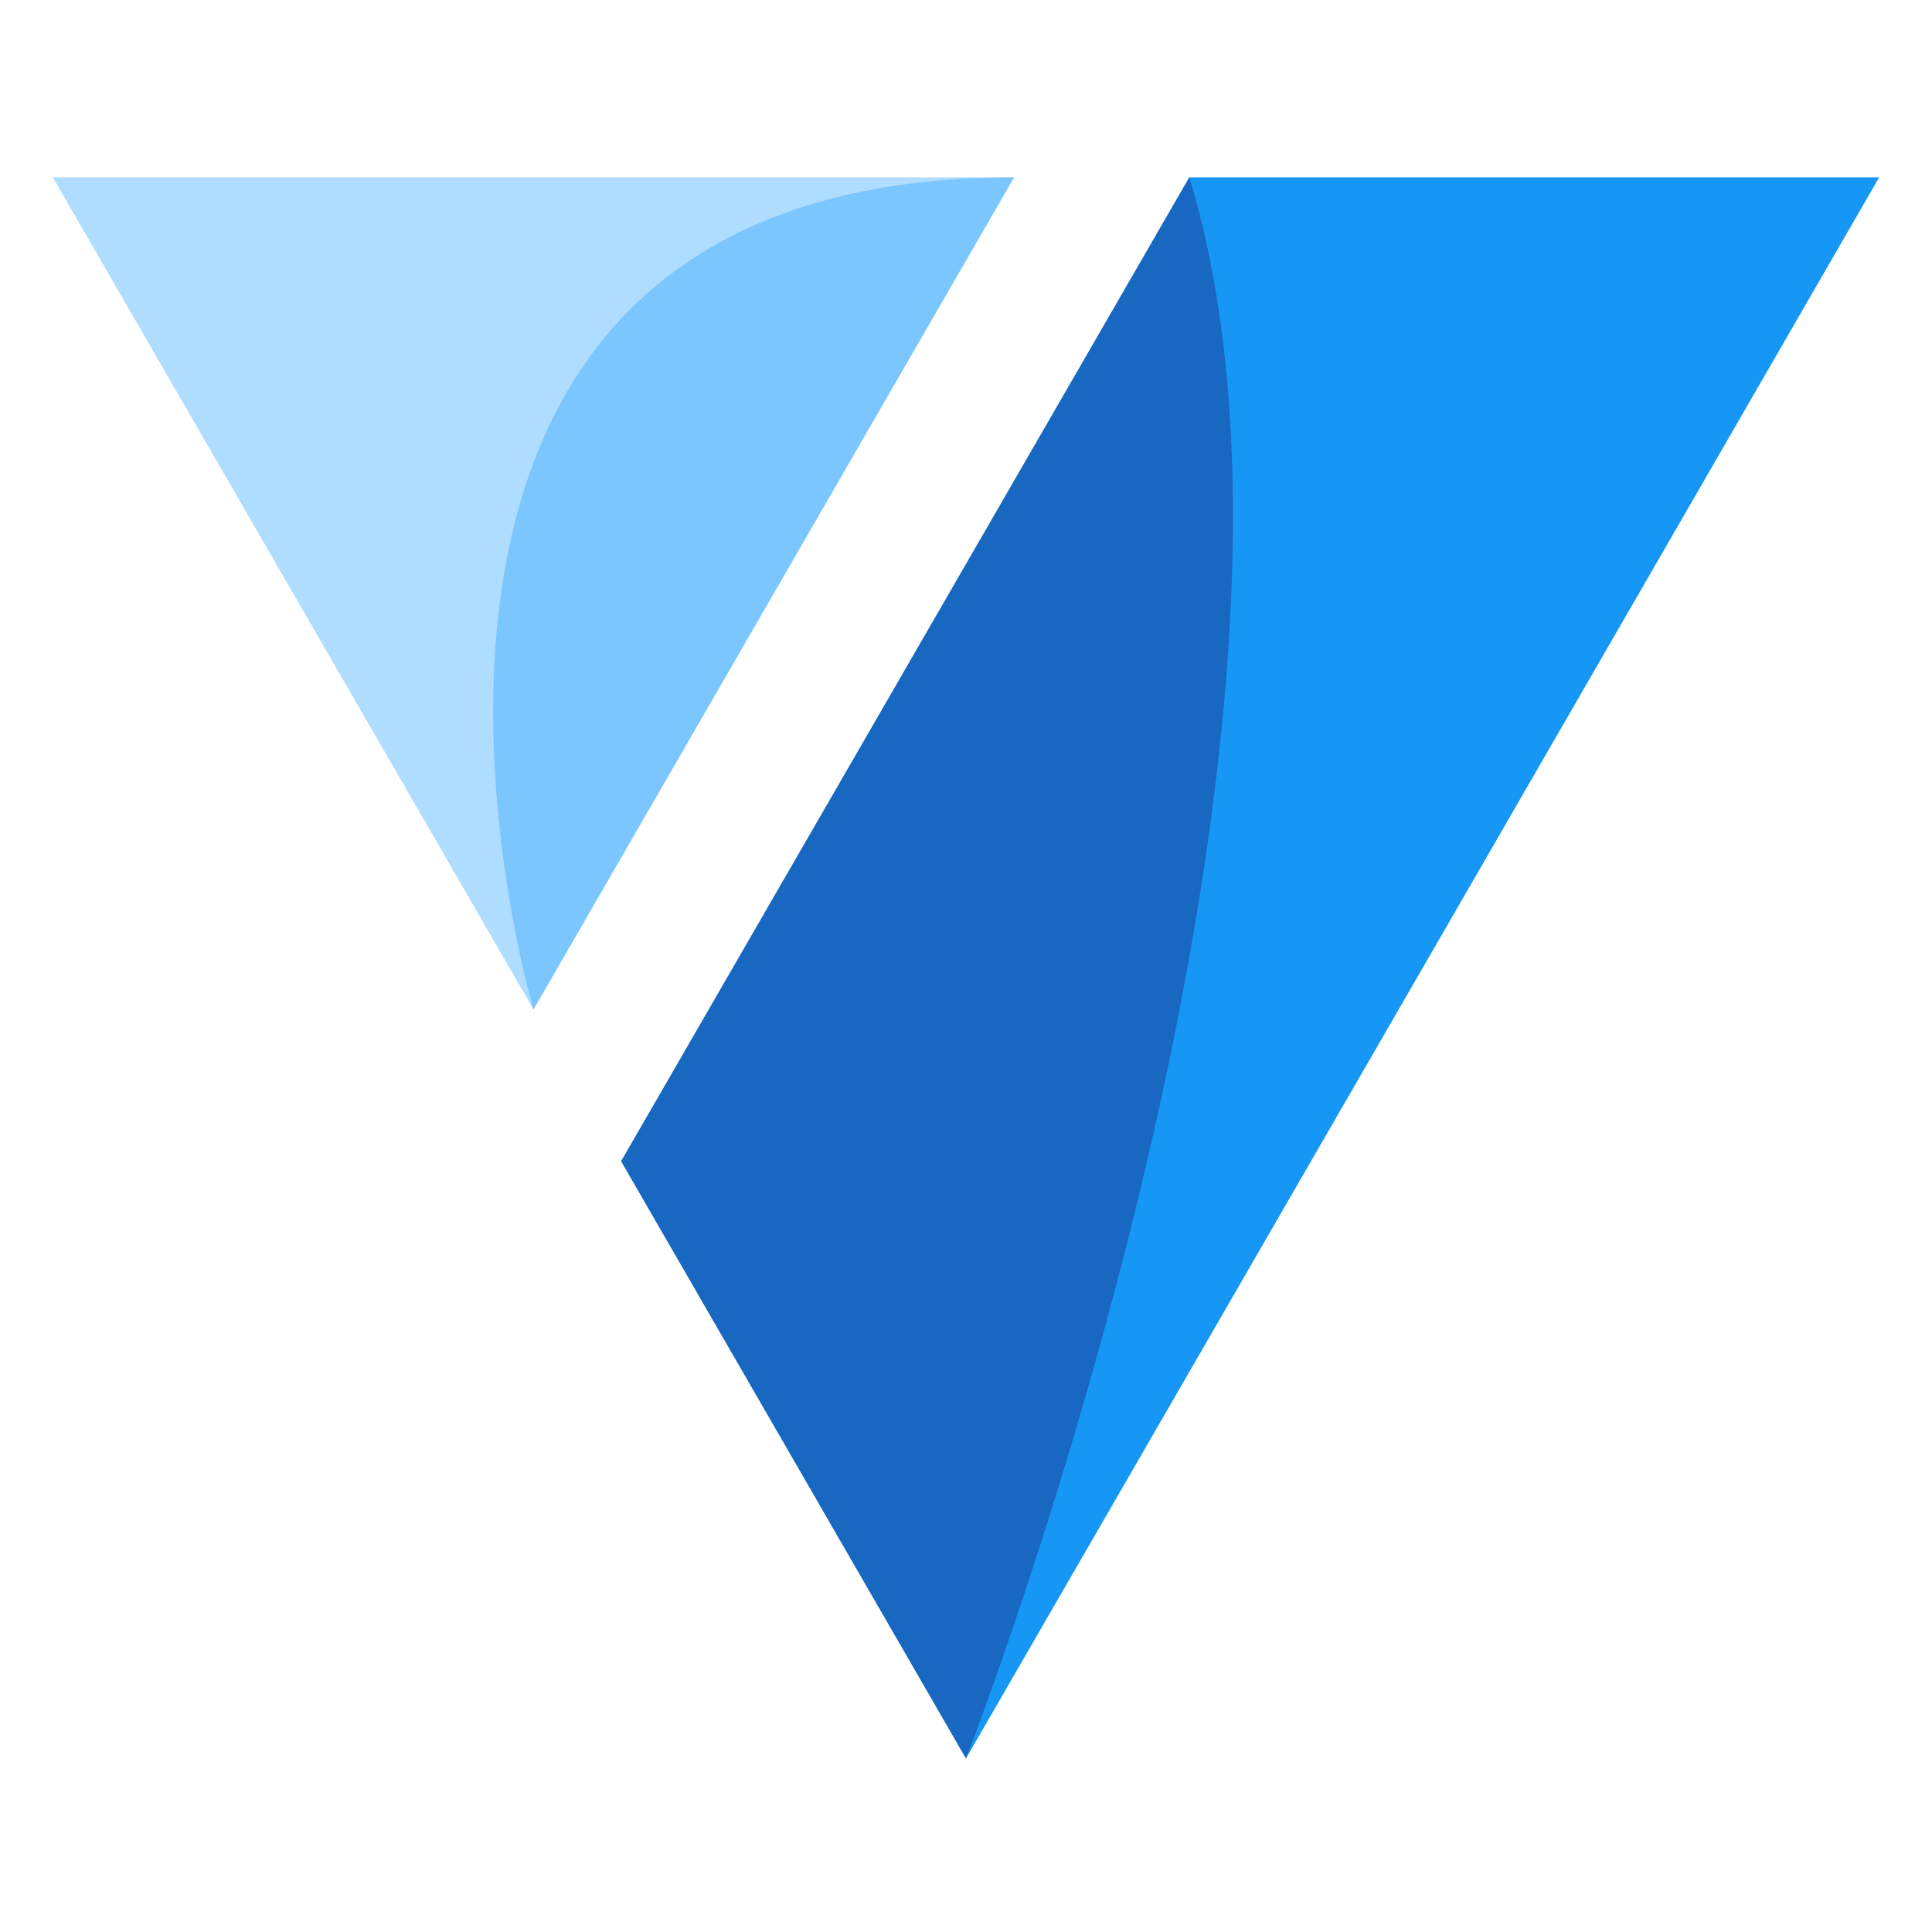
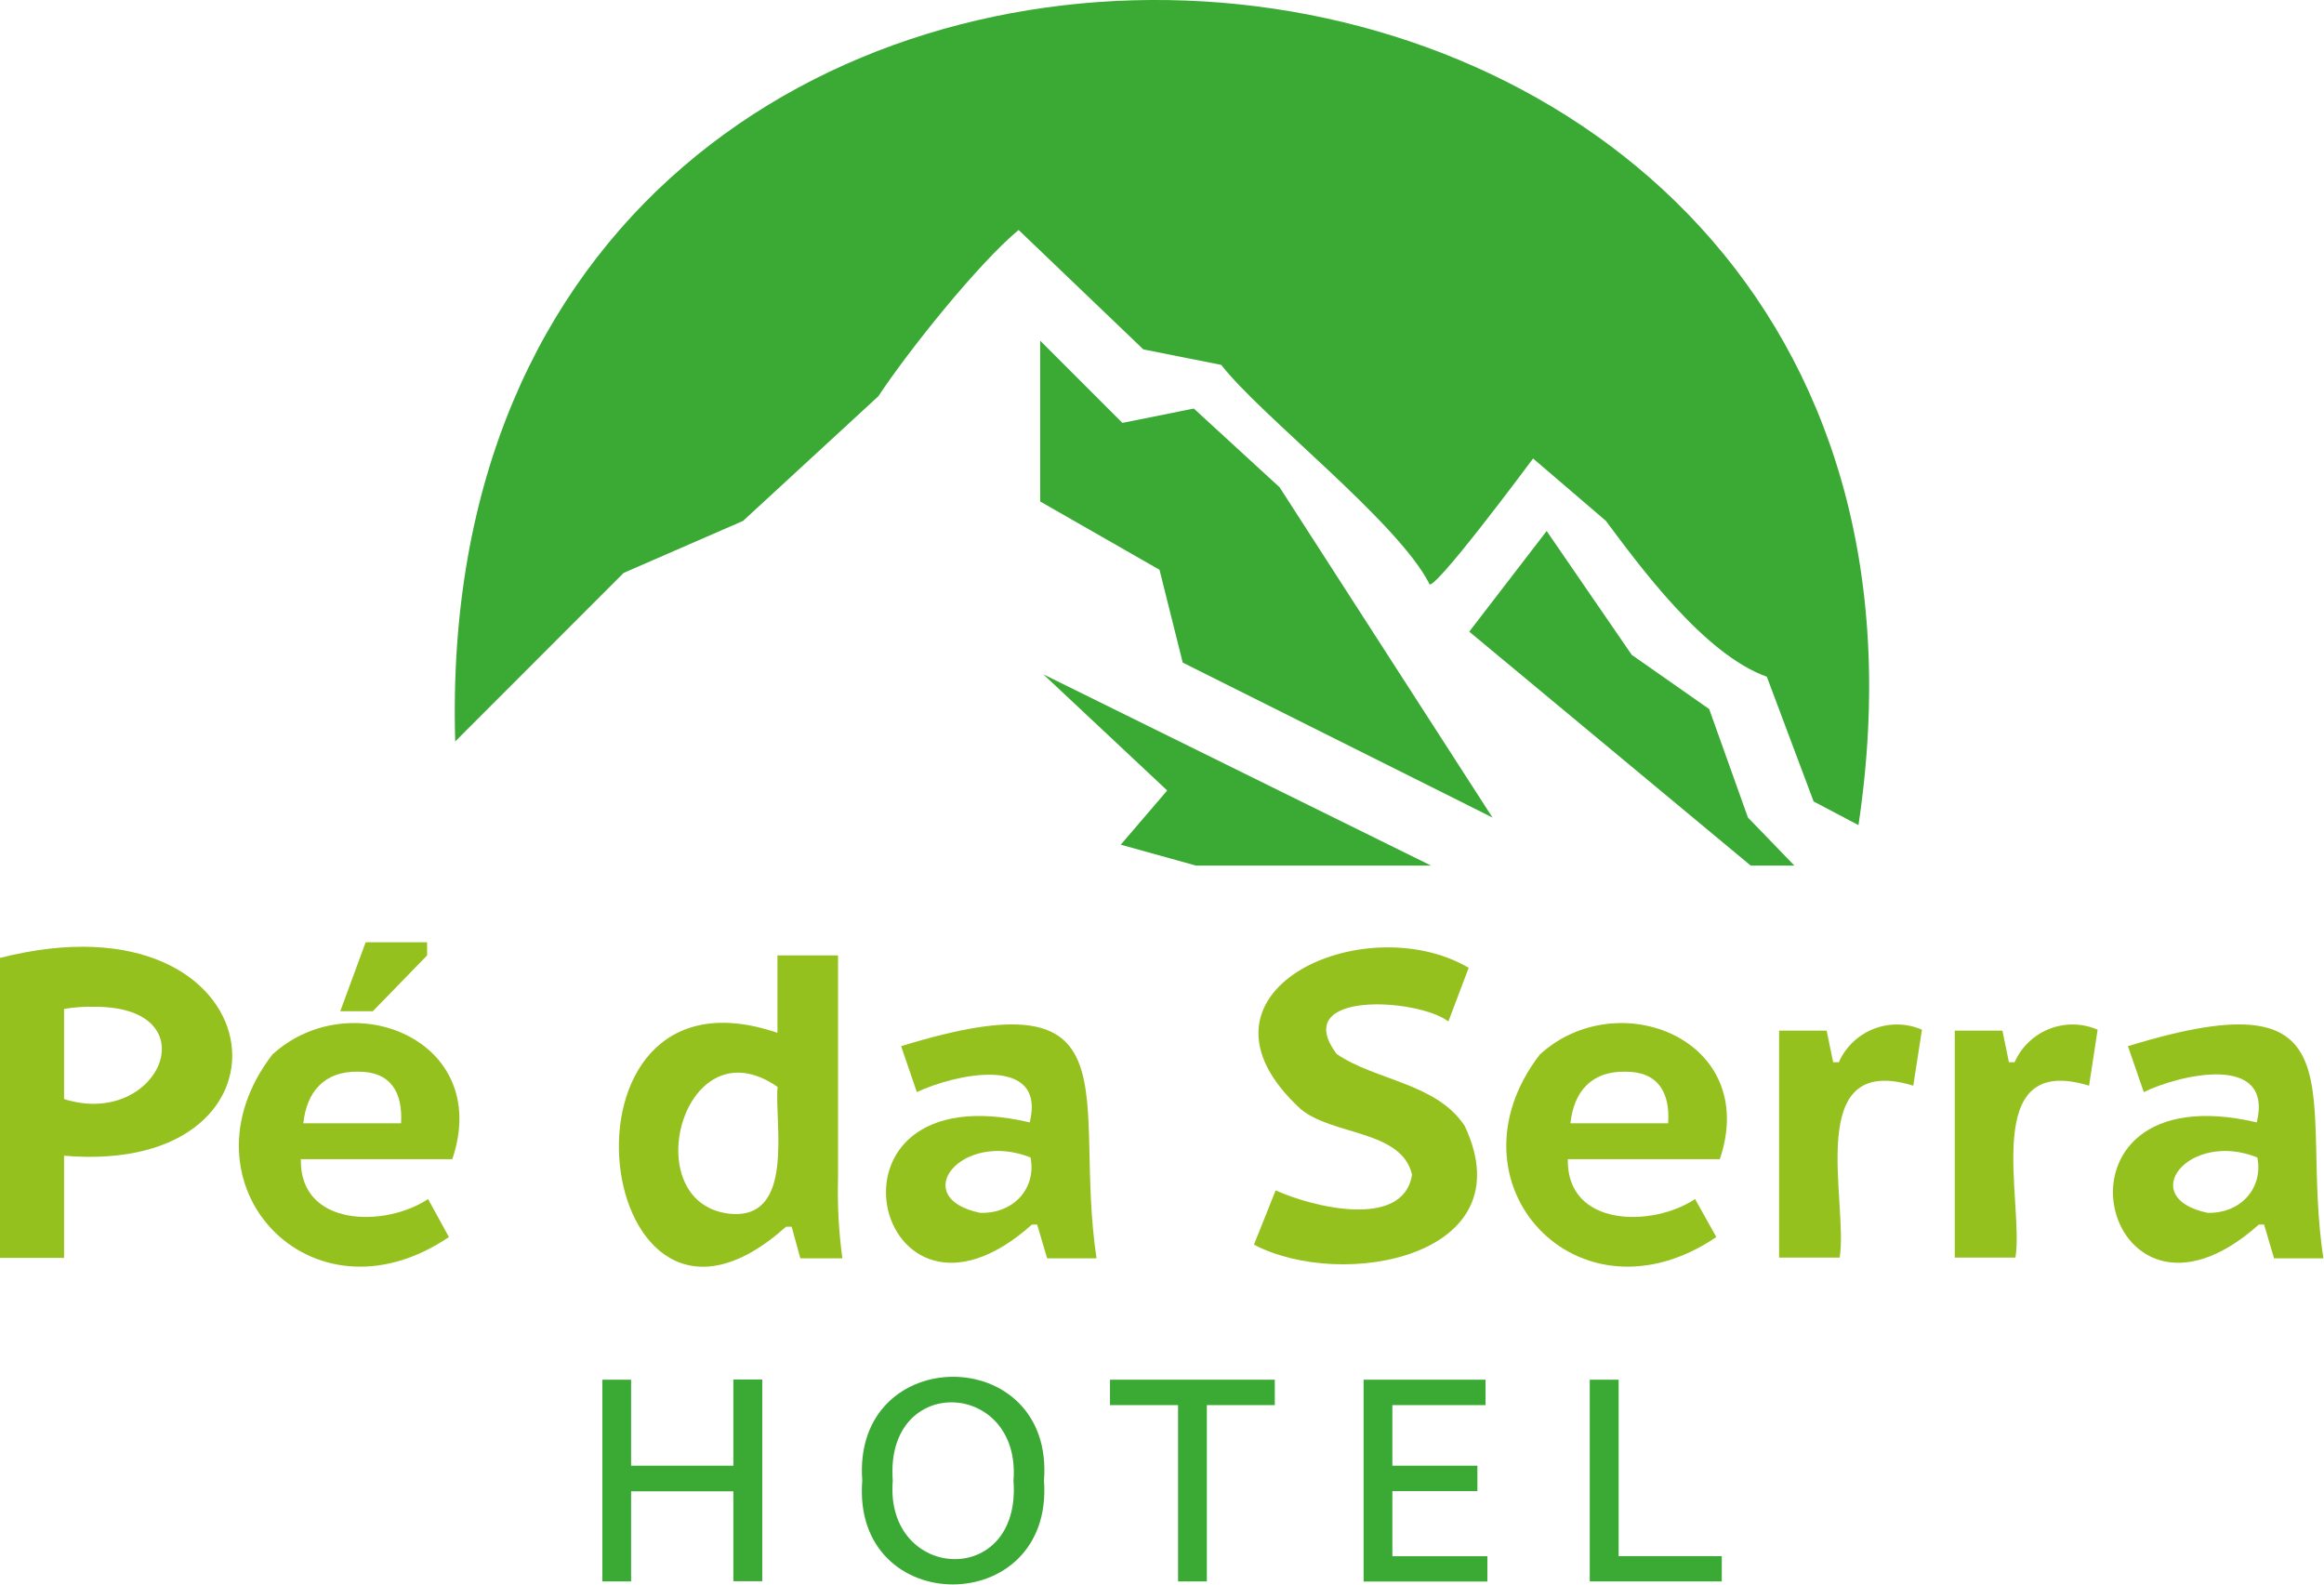
- <svg xmlns="http://www.w3.org/2000/svg" width="512" height="512" viewBox="0 0 512 512" fill="none">
-   <path d="M261.126 140.65L164.624 307.732L256.001 466L377.028 256.5L498.001 47H315.192L261.126 140.65Z" fill="#1697F6" />
-   <path d="M135.027 256.5L141.365 267.518L231.64 111.178L268.731 47H256H14L135.027 256.5Z" fill="#AEDDFF" />
-   <path d="M315.191 47C360.935 197.446 256 466 256 466L164.624 307.732L315.191 47Z" fill="#1867C0" />
-   <path d="M268.731 47C76.003 47 141.366 267.518 141.366 267.518L268.731 47Z" fill="#7BC6FF" />
+ <svg xmlns="http://www.w3.org/2000/svg" viewBox="0 0 214.06 145.94">
+   <defs>
+     <style>.cls-1{fill:#95c11f;}.cls-2{fill:#3aaa35;}</style>
+   </defs>
+   <g id="Layer_2" data-name="Layer 2">
+     <g id="Capa_1" data-name="Capa 1">
+       <path class="cls-1" d="M0,88.23c25.64-6.52,29,20.19,5.9,18.22v9.41H0Zm8.77,4.5a14.71,14.71,0,0,0-2.87.2v8.3C14.65,104,19.48,92.75,8.77,92.73Z" />
+       <path class="cls-1" d="M41.35,113.94c-12.77,8.65-25.32-5-16.27-16.8,7.17-6.58,20.32-1.41,16.58,9.63H27.71c-.12,6.3,7.82,6.28,11.72,3.67ZM33,98.71c-3.16-.06-4.75,1.87-5.06,4.75h9C37.11,100.63,36,98.69,33,98.71Zm.68-11.92h5.66V88l-5,5.14h-3Z" />
+       <path class="cls-1" d="M77.19,108.52a45.32,45.32,0,0,0,.4,7.38H73.72l-.8-2.91H72.4c-17.76,15.92-22.82-25.37-.79-17.86V88h5.58Zm-10,3.27c6.08.63,4.14-8.29,4.43-11.68C62.94,94.07,58.49,110.79,67.18,111.79Z" />
+       <path class="cls-1" d="M83,96.36c22-6.78,15.76,4.62,18,19.54H96.45l-.92-3.11h-.48c-14.47,12.93-21-14.28-.2-9.41C96.4,97,87.79,99,84.45,100.59Zm7.3,15.35c3.08.09,5.18-2.28,4.62-5.1C88.54,104.08,83.59,110.31,90.27,111.71Z" />
+       <path class="cls-1" d="M130.06,108.2c-.95-4.14-7.34-3.59-10.27-6.06-11.67-10.74,5.81-18.66,15.49-13l-1.87,4.94c-2.86-2.16-14.68-2.86-10.29,3,3.58,2.46,9.2,2.66,11.8,6.64,5.65,12.05-11.3,15.19-19.42,10.92l2-5C120.8,111.15,129.25,113.29,130.06,108.2Z" />
+       <path class="cls-1" d="M158.09,113.94c-12.77,8.65-25.32-5-16.27-16.8,7.17-6.58,20.32-1.41,16.59,9.63h-14c-.12,6.3,7.82,6.28,11.72,3.67Zm-8.38-15.23c-3.16-.06-4.75,1.87-5.06,4.75h9C153.85,100.63,152.71,98.69,149.71,98.71Z" />
+       <path class="cls-1" d="M176.23,100c-10.2-3.14-5.95,10.73-6.78,15.83h-5.58V94.93h4.38l.6,2.91h.52a5.85,5.85,0,0,1,7.66-3Z" />
+       <path class="cls-1" d="M192.42,100c-10.2-3.14-5.95,10.73-6.78,15.83h-5.59V94.93h4.39l.6,2.91h.52a5.84,5.84,0,0,1,7.65-3Z" />
+       <path class="cls-1" d="M196,96.36c22-6.78,15.76,4.61,18,19.54h-4.54l-.92-3.11h-.48c-14.46,12.93-21-14.28-.19-9.41,1.55-6.42-7.07-4.42-10.41-2.79Zm7.3,15.35c3.09.09,5.18-2.28,4.62-5.1C201.61,104.08,196.67,110.31,203.34,111.71Z" />
+       <path class="cls-2" d="M57.44,52.77l11-4.79L80.9,36.5C83.65,32.35,90,24.38,93.82,21.18l11.49,11,7.18,1.43c3.56,4.62,16.19,14.39,19.14,20.11,0,1.43,9.58-11.49,9.58-11.49l6.7,5.74c3,4,9,12.29,14.83,14.36l4.31,11.49L171.18,76C185.48-19.52,39.09-28.23,41.93,68.29Z" />
+       <polygon class="cls-2" points="107.51 72.81 103.23 77.8 110.17 79.73 131.82 79.73 96.1 62.11 107.51 72.81" />
+       <polygon class="cls-2" points="108.94 61.03 137.47 75.3 117.86 44.88 109.96 37.63 103.38 38.95 95.81 31.38 95.81 46.19 106.8 52.48 108.94 61.03" />
+       <polygon class="cls-2" points="161 75.3 157.43 65.31 150.3 60.32 142.46 48.91 135.33 58.18 161.26 79.73 165.28 79.73 161 75.3" />
+       <path class="cls-2" d="M67.55,137.36H58.13v8.3H55.48V127.08h2.65V135h9.42v-7.94h2.66v18.58H67.55Z" />
+       <path class="cls-2" d="M79.42,136.37c-.94-12.76,17.72-12.73,16.74,0C97.09,149.12,78.43,149.13,79.42,136.37Zm2.81,0c-.76,9.29,11.88,10,11.12,0C94.08,127.09,81.49,126.44,82.23,136.37Z" />
+       <path class="cls-2" d="M117.42,129.42h-6.26v16.24h-2.65V129.42h-6.27v-2.34h15.18Z" />
+       <path class="cls-2" d="M125.6,127.08h11.23v2.34h-8.58V135h7.83v2.34h-7.83v6H137v2.33H125.6Z" />
+       <path class="cls-2" d="M158.59,145.66H146.43V127.08h2.66v16.25h9.5Z" />
+     </g>
+   </g>
</svg>
